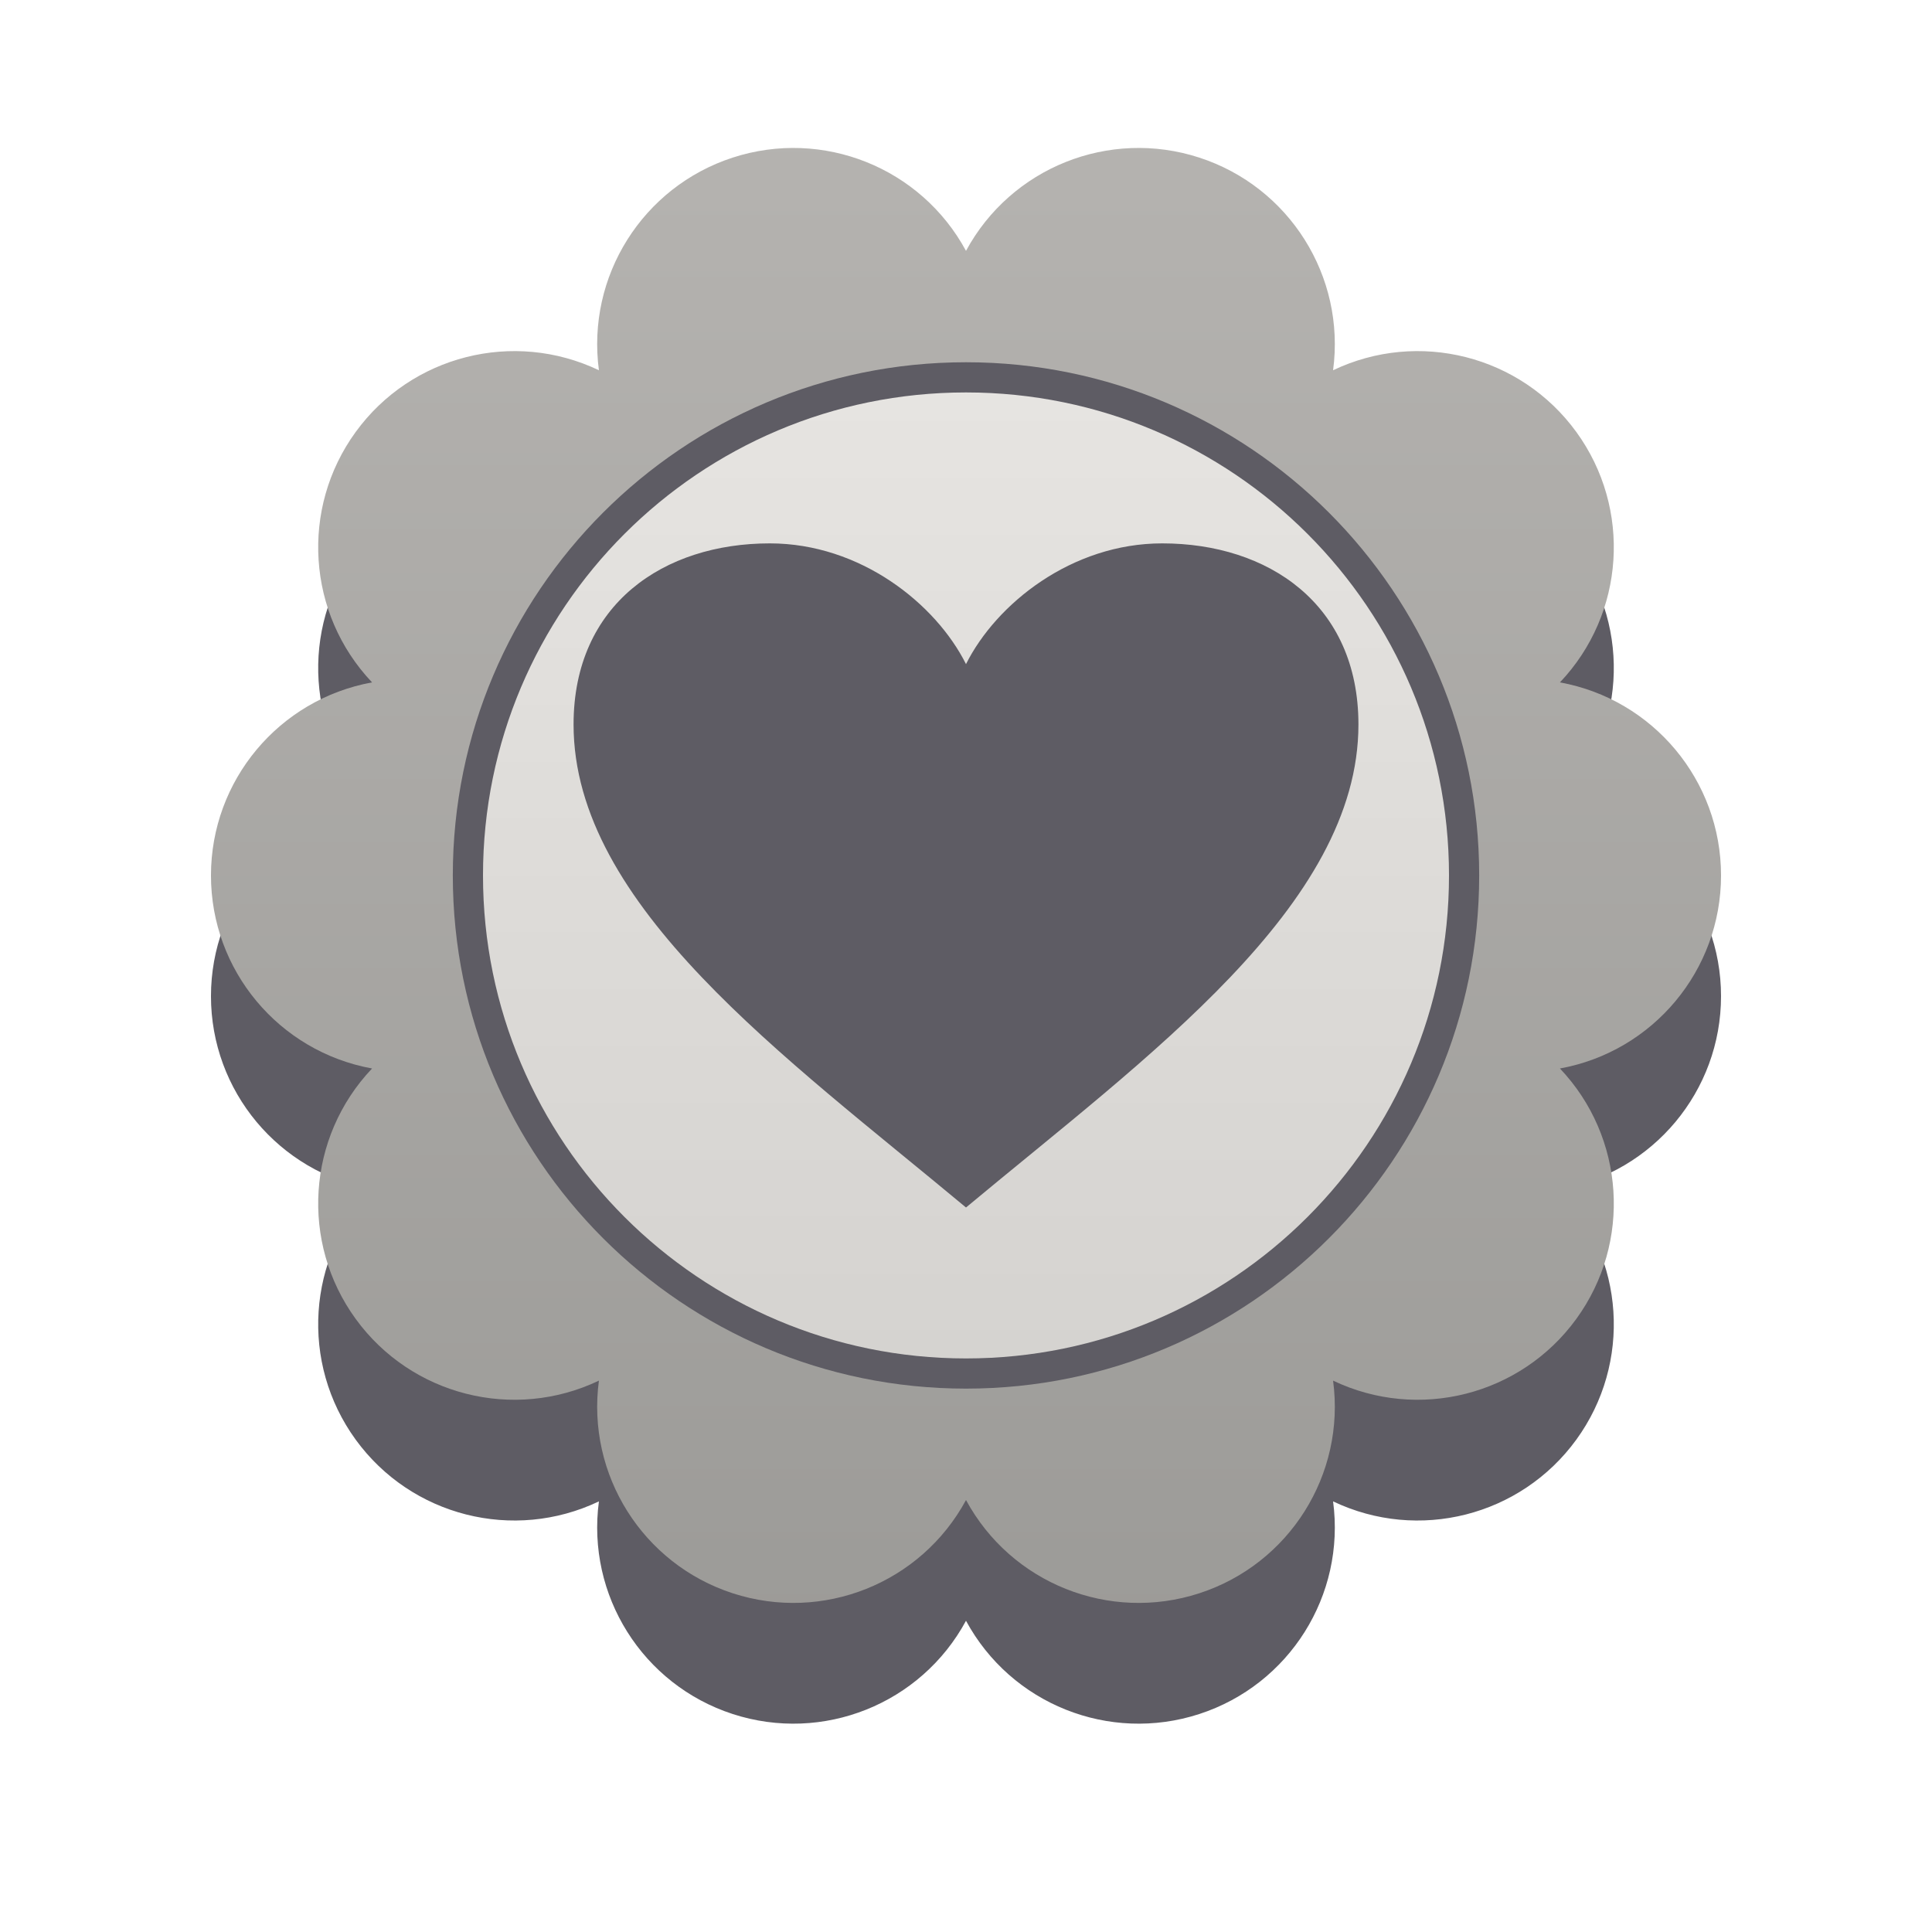
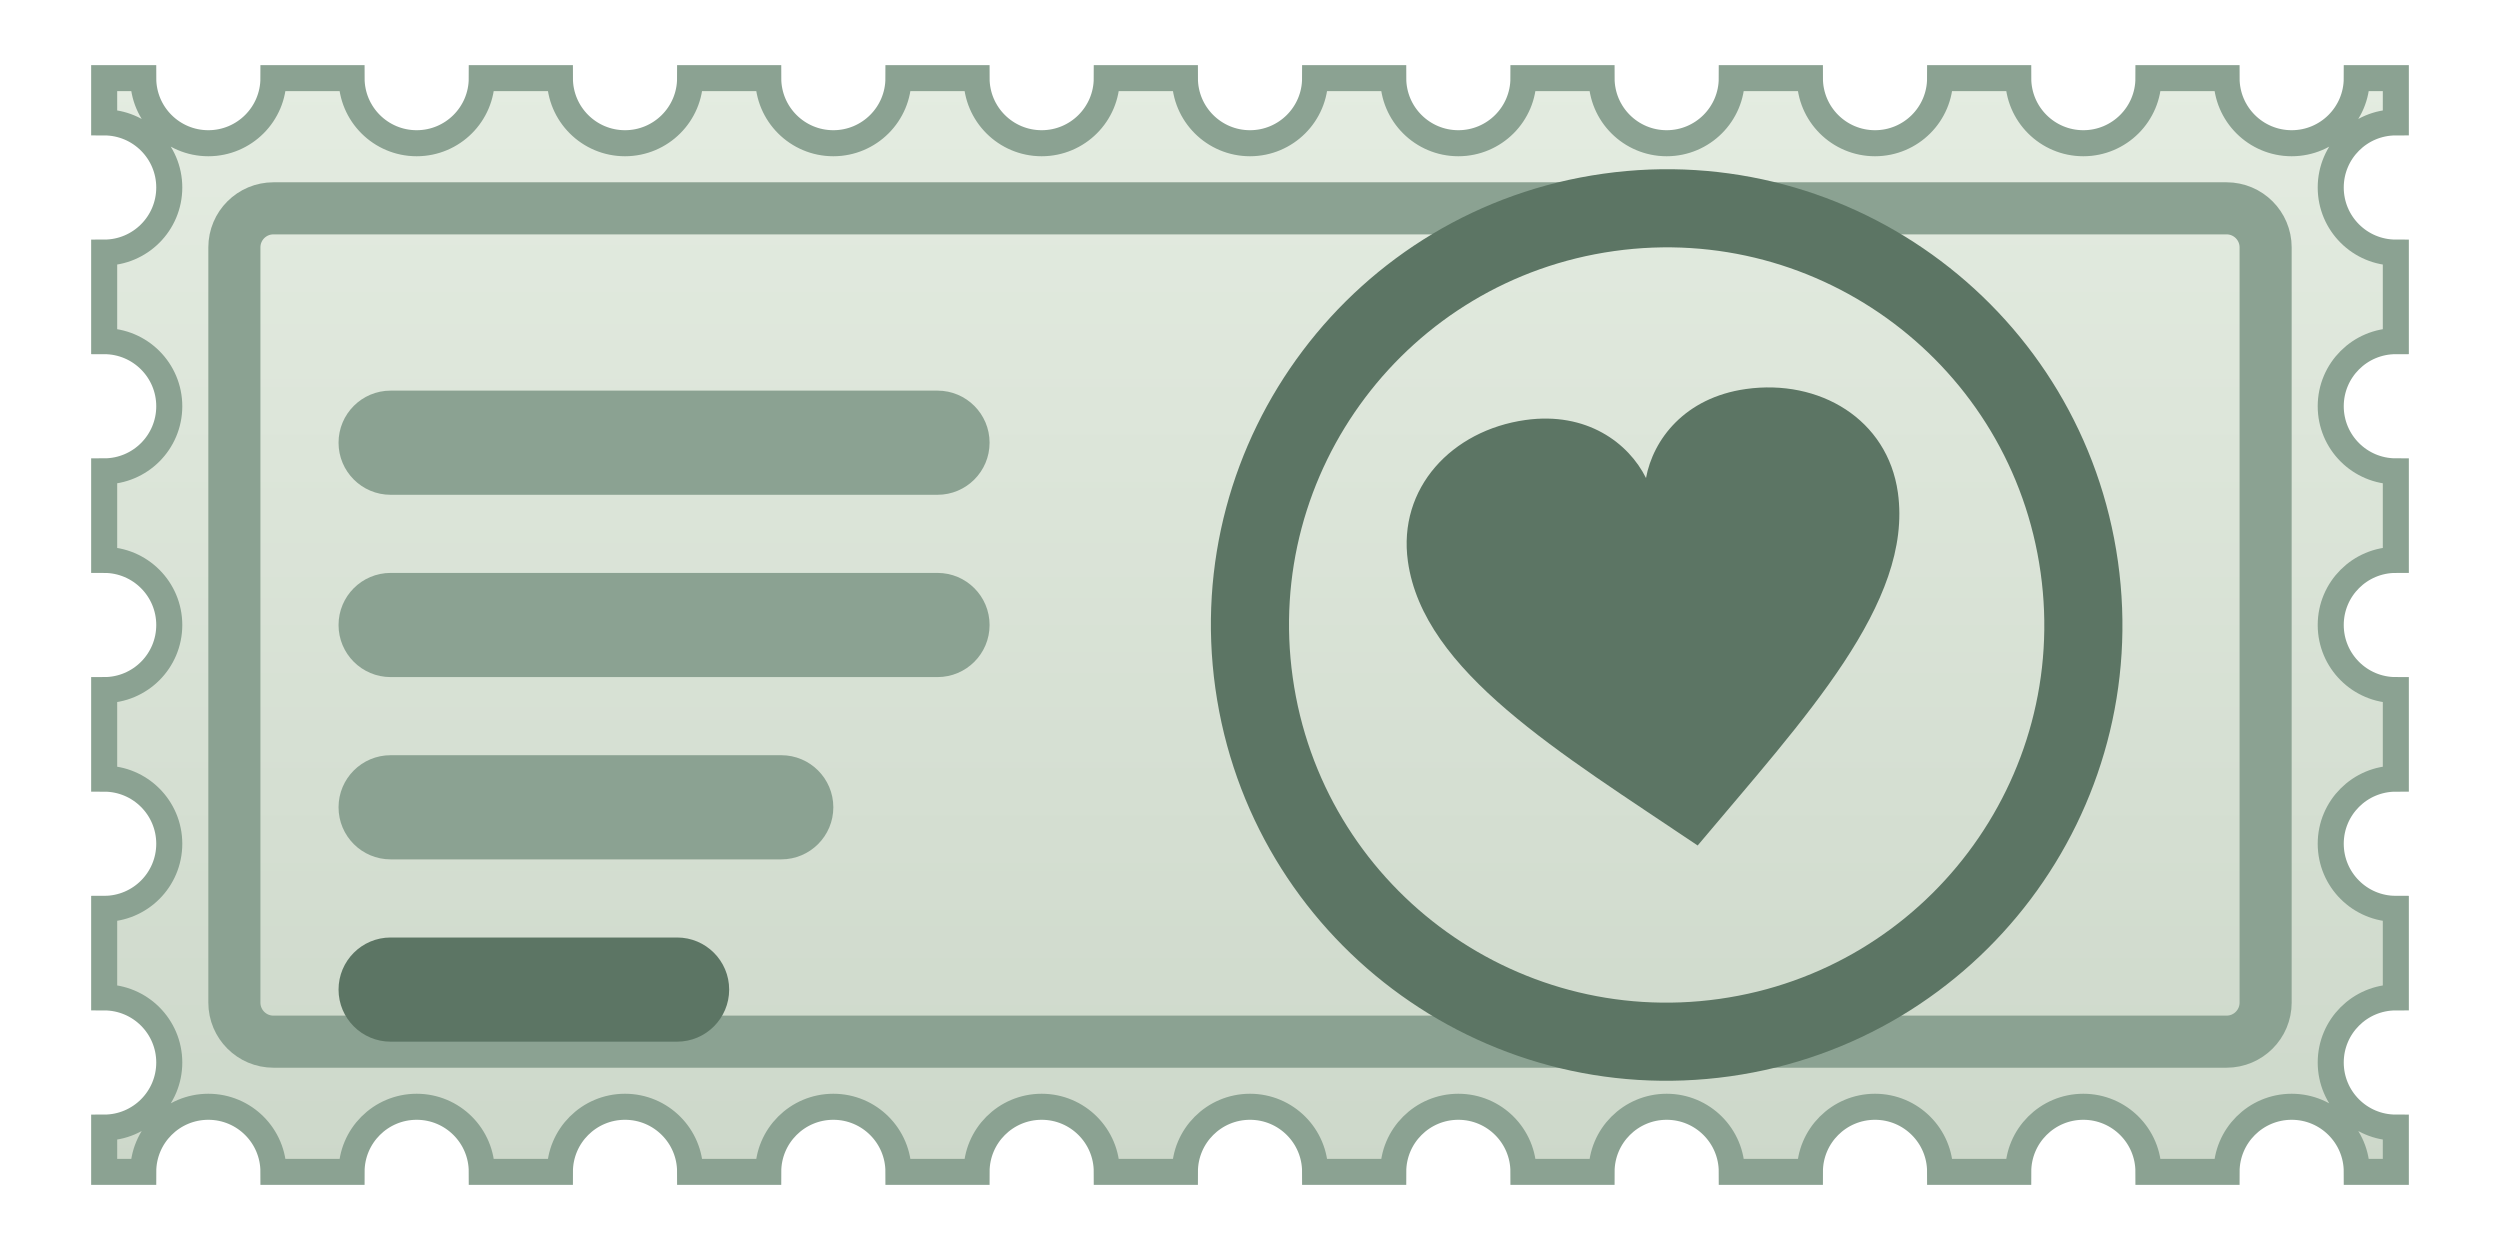
- <svg xmlns="http://www.w3.org/2000/svg" width="128" height="128" viewBox="0 0 128 128" version="1.1">
+ <svg xmlns="http://www.w3.org/2000/svg" width="192" height="96" viewBox="0 0 192 96" version="1.1">
  <defs>
-     <linearGradient id="rim" x1="0" y1="8" x2="0" y2="116" gradientUnits="userSpaceOnUse">
-       <stop offset="0" stop-color="#b5b3b0" />
-       <stop offset="1" stop-color="#9a9996" />
-     </linearGradient>
-     <linearGradient id="field" x1="0" y1="26" x2="0" y2="90" gradientUnits="userSpaceOnUse">
-       <stop offset="0" stop-color="#e6e4e1" />
-       <stop offset="1" stop-color="#d5d3d0" />
+     <linearGradient id="body" x1="0" y1="6" x2="0" y2="90" gradientUnits="userSpaceOnUse">
+       <stop offset="0" stop-color="#e4ece1" />
+       <stop offset="1" stop-color="#cdd8ca" />
    </linearGradient>
  </defs>
-   <path id="seal-profile" d="M103.35 53.21 A13 13 0 0 1 103.35 78.79 A13 13 0 0 1 88.32 99.47 A13 13 0 0 1 64.00 107.38 A13 13 0 0 1 39.68 99.47 A13 13 0 0 1 24.65 78.79 A13 13 0 0 1 24.65 53.21 A13 13 0 0 1 39.68 32.53 A13 13 0 0 1 64.00 24.62 A13 13 0 0 1 88.32 32.53 A13 13 0 0 1 103.35 53.21 Z" fill="#5e5c64" />
-   <path id="seal" d="M103.35 45.21 A13 13 0 0 1 103.35 70.79 A13 13 0 0 1 88.32 91.47 A13 13 0 0 1 64.00 99.38 A13 13 0 0 1 39.68 91.47 A13 13 0 0 1 24.65 70.79 A13 13 0 0 1 24.65 45.21 A13 13 0 0 1 39.68 24.53 A13 13 0 0 1 64.00 16.62 A13 13 0 0 1 88.32 24.53 A13 13 0 0 1 103.35 45.21 Z" fill="url(#rim)" />
-   <circle id="field-bezel" cx="64" cy="58" r="34" fill="#5e5c64" />
-   <circle id="field" cx="64" cy="58" r="32" fill="url(#field)" />
-   <g id="motif" transform="translate(0,-2)">
-     <path id="heart" d="M64 82 C52 72 38 62 38 50 C38 42 44 38 51 38 C57 38 62 42 64 46         C66 42 71 38 77 38 C84 38 90 42 90 50 C90 62 76 72 64 82 Z" fill="#5e5c64" />
+   <path id="paper" d="M8 6 L11.0 6 A5 5 0 0 0 21.0 6 L27.0 6 A5 5 0 0 0 37.0 6 L43.0 6 A5 5 0 0 0 53.0 6 L59.0 6 A5 5 0 0 0 69.0 6 L75.0 6 A5 5 0 0 0 85.0 6 L91.0 6 A5 5 0 0 0 101.0 6 L107.0 6 A5 5 0 0 0 117.0 6 L123.0 6 A5 5 0 0 0 133.0 6 L139.0 6 A5 5 0 0 0 149.0 6 L155.0 6 A5 5 0 0 0 165.0 6 L171.0 6 A5 5 0 0 0 181.0 6 L184 6 L184 9.4 A5 5 0 0 0 184 19.4 L184 26.2 A5 5 0 0 0 184 36.2 L184 43.0 A5 5 0 0 0 184 53.0 L184 59.8 A5 5 0 0 0 184 69.8 L184 76.6 A5 5 0 0 0 184 86.6 L184 90 L181.0 90 A5 5 0 0 0 171.0 90 L165.0 90 A5 5 0 0 0 155.0 90 L149.0 90 A5 5 0 0 0 139.0 90 L133.0 90 A5 5 0 0 0 123.0 90 L117.0 90 A5 5 0 0 0 107.0 90 L101.0 90 A5 5 0 0 0 91.0 90 L85.0 90 A5 5 0 0 0 75.0 90 L69.0 90 A5 5 0 0 0 59.0 90 L53.0 90 A5 5 0 0 0 43.0 90 L37.0 90 A5 5 0 0 0 27.0 90 L21.0 90 A5 5 0 0 0 11.0 90 L8 90 L8 86.6 A5 5 0 0 0 8 76.6 L8 69.8 A5 5 0 0 0 8 59.8 L8 53.0 A5 5 0 0 0 8 43.0 L8 36.2 A5 5 0 0 0 8 26.2 L8 19.4 A5 5 0 0 0 8 9.4 Z" fill="url(#body)" stroke="#8ba292" stroke-width="2" />
+   <rect id="paper-frame" x="18" y="16" width="156" height="64" rx="3" fill="none" stroke="#8ba292" stroke-width="4" />
+   <rect id="bar-1" x="26" y="30" width="50" height="8" rx="4" fill="#8ba292" />
+   <rect id="bar-2" x="26" y="44" width="50" height="8" rx="4" fill="#8ba292" />
+   <rect id="bar-3" x="26" y="58" width="38" height="8" rx="4" fill="#8ba292" />
+   <rect id="bar-4" x="26" y="72" width="30" height="8" rx="4" fill="#5c7564" />
+   <g id="imprint" transform="rotate(-8 128 48)">
+     <circle id="ring" cx="128" cy="48" r="32" fill="none" stroke="#5c7564" stroke-width="6" />
+     <g id="motif" transform="translate(128,48) scale(0.95)">
+       <path d="M0 18 C-10 9 -20 1 -20 -8 C-20 -14 -15 -18 -9 -18 C-4 -18 -1 -15 0 -12 C1 -15 4 -18 9 -18 C15 -18 20 -14 20 -8 C20 1 10 9 0 18 Z" fill="#5c7564" />
+     </g>
  </g>
</svg>
